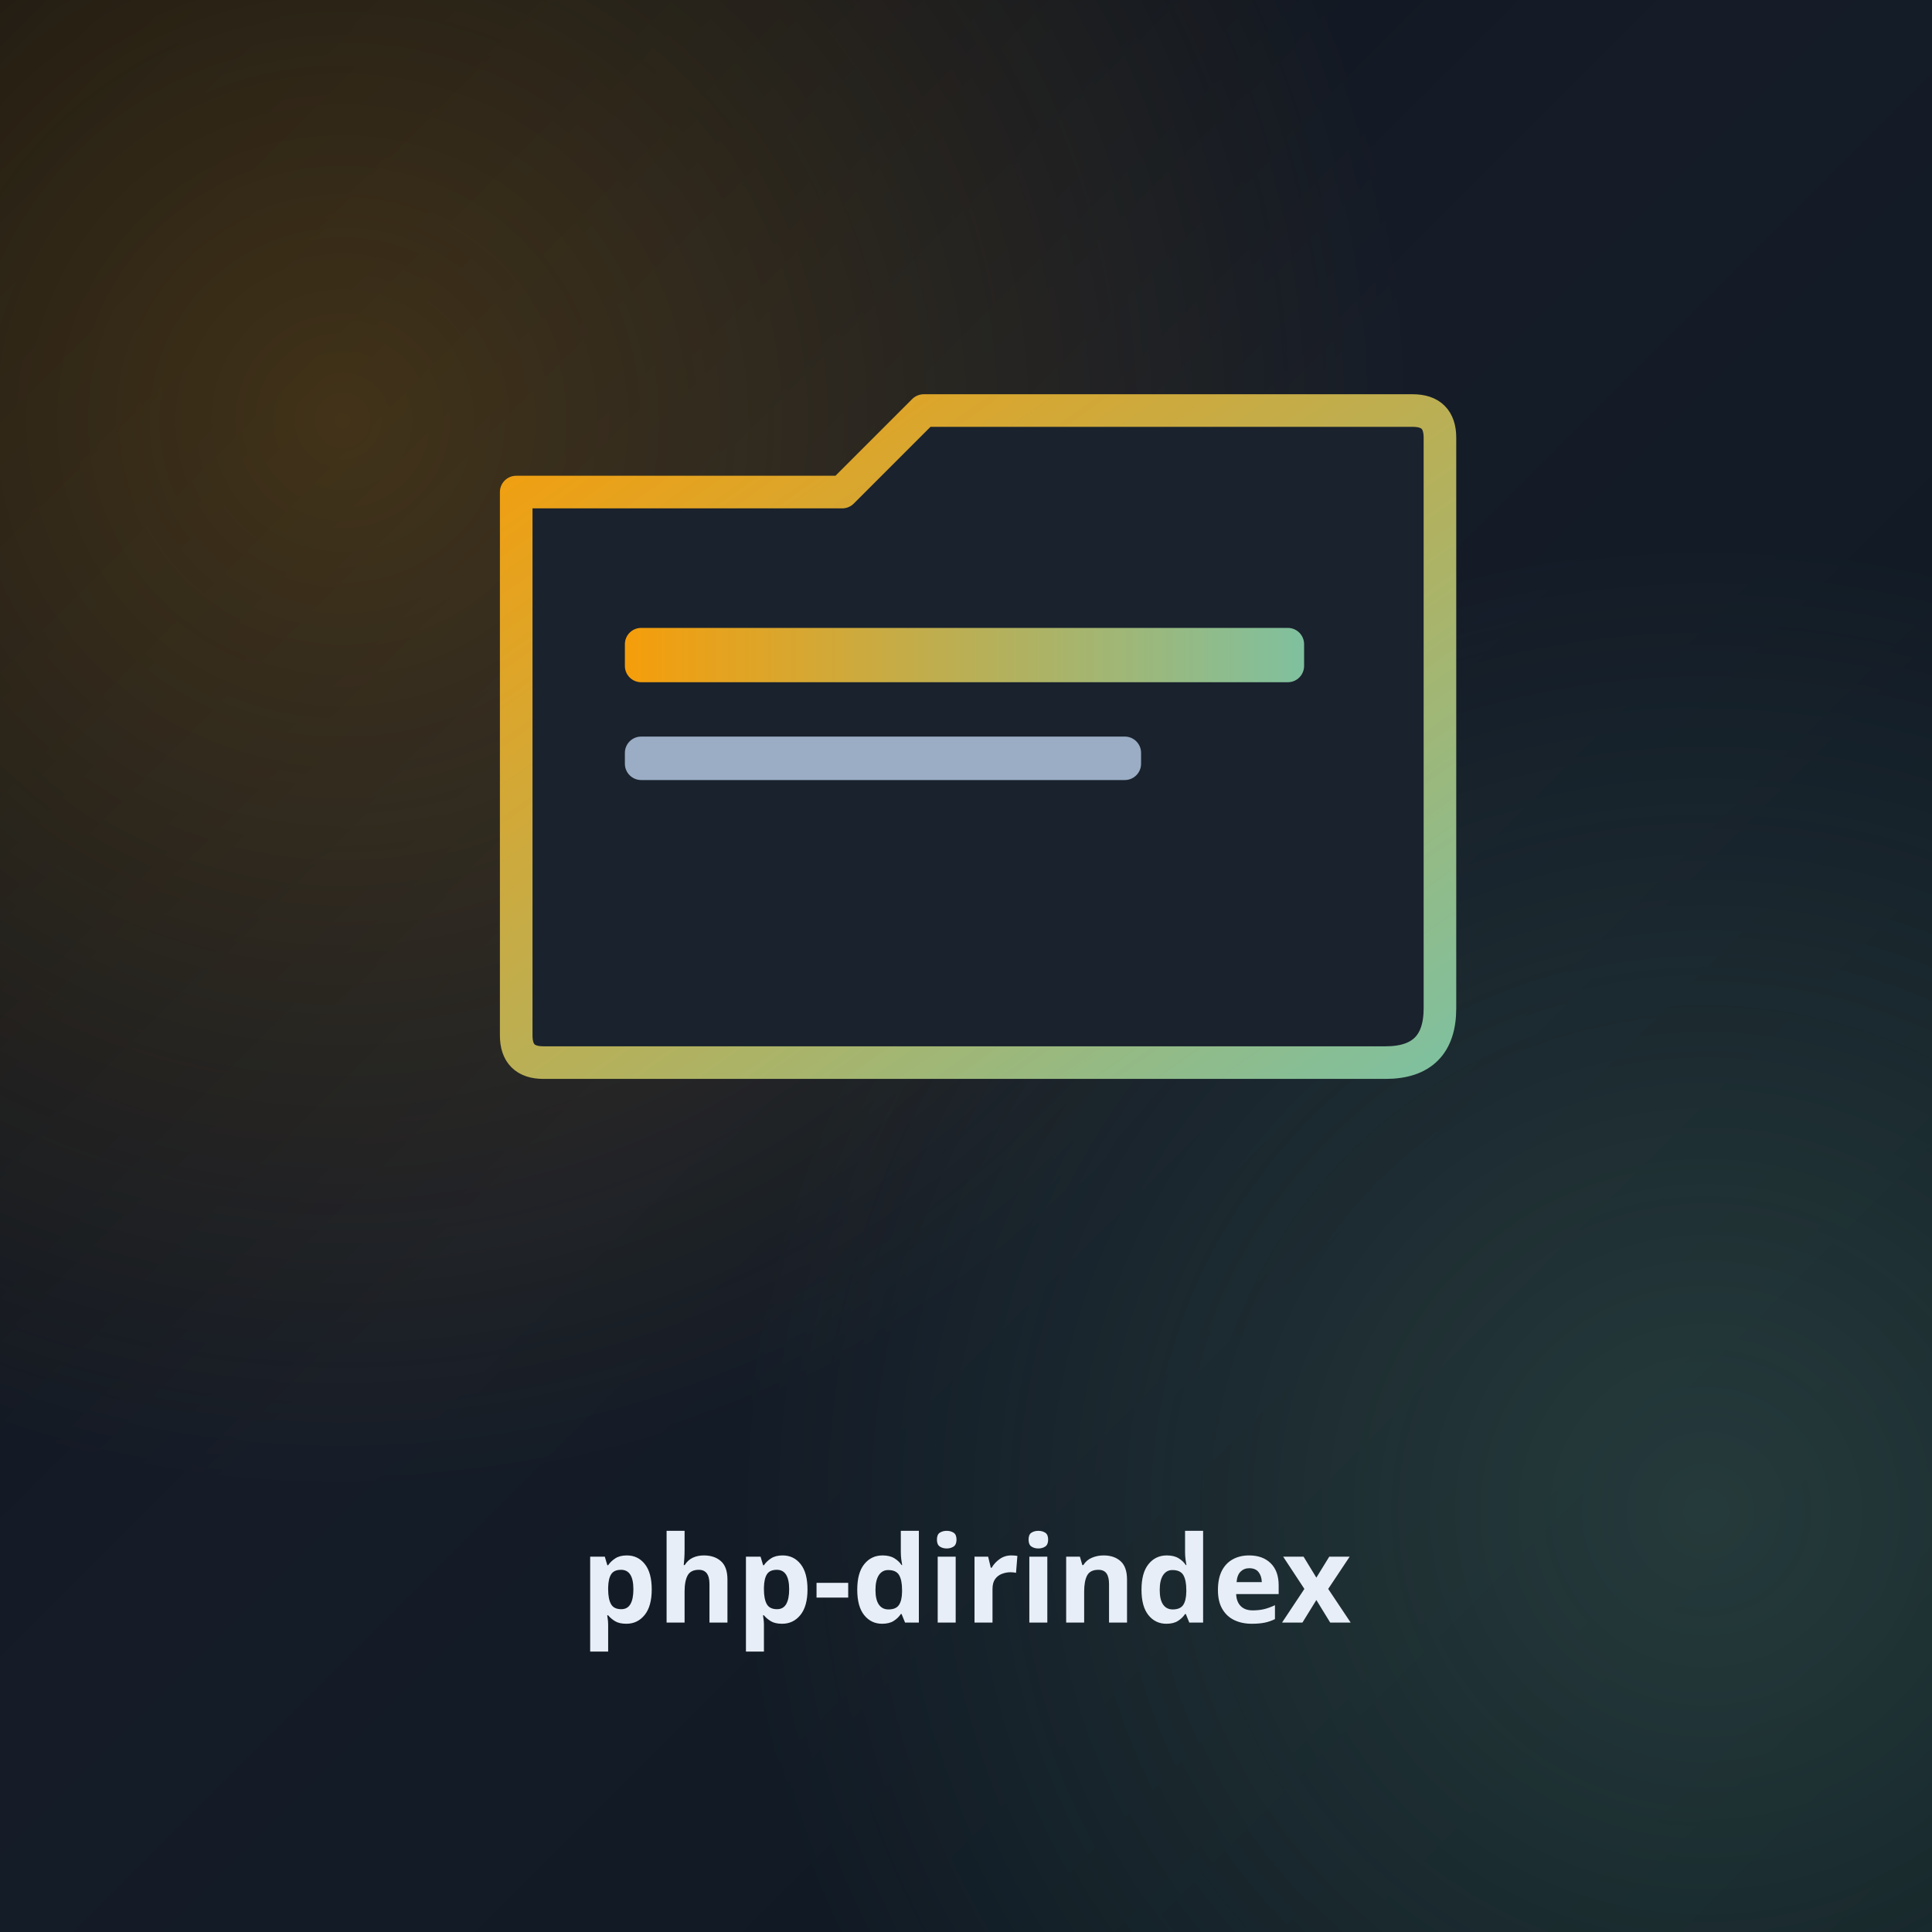
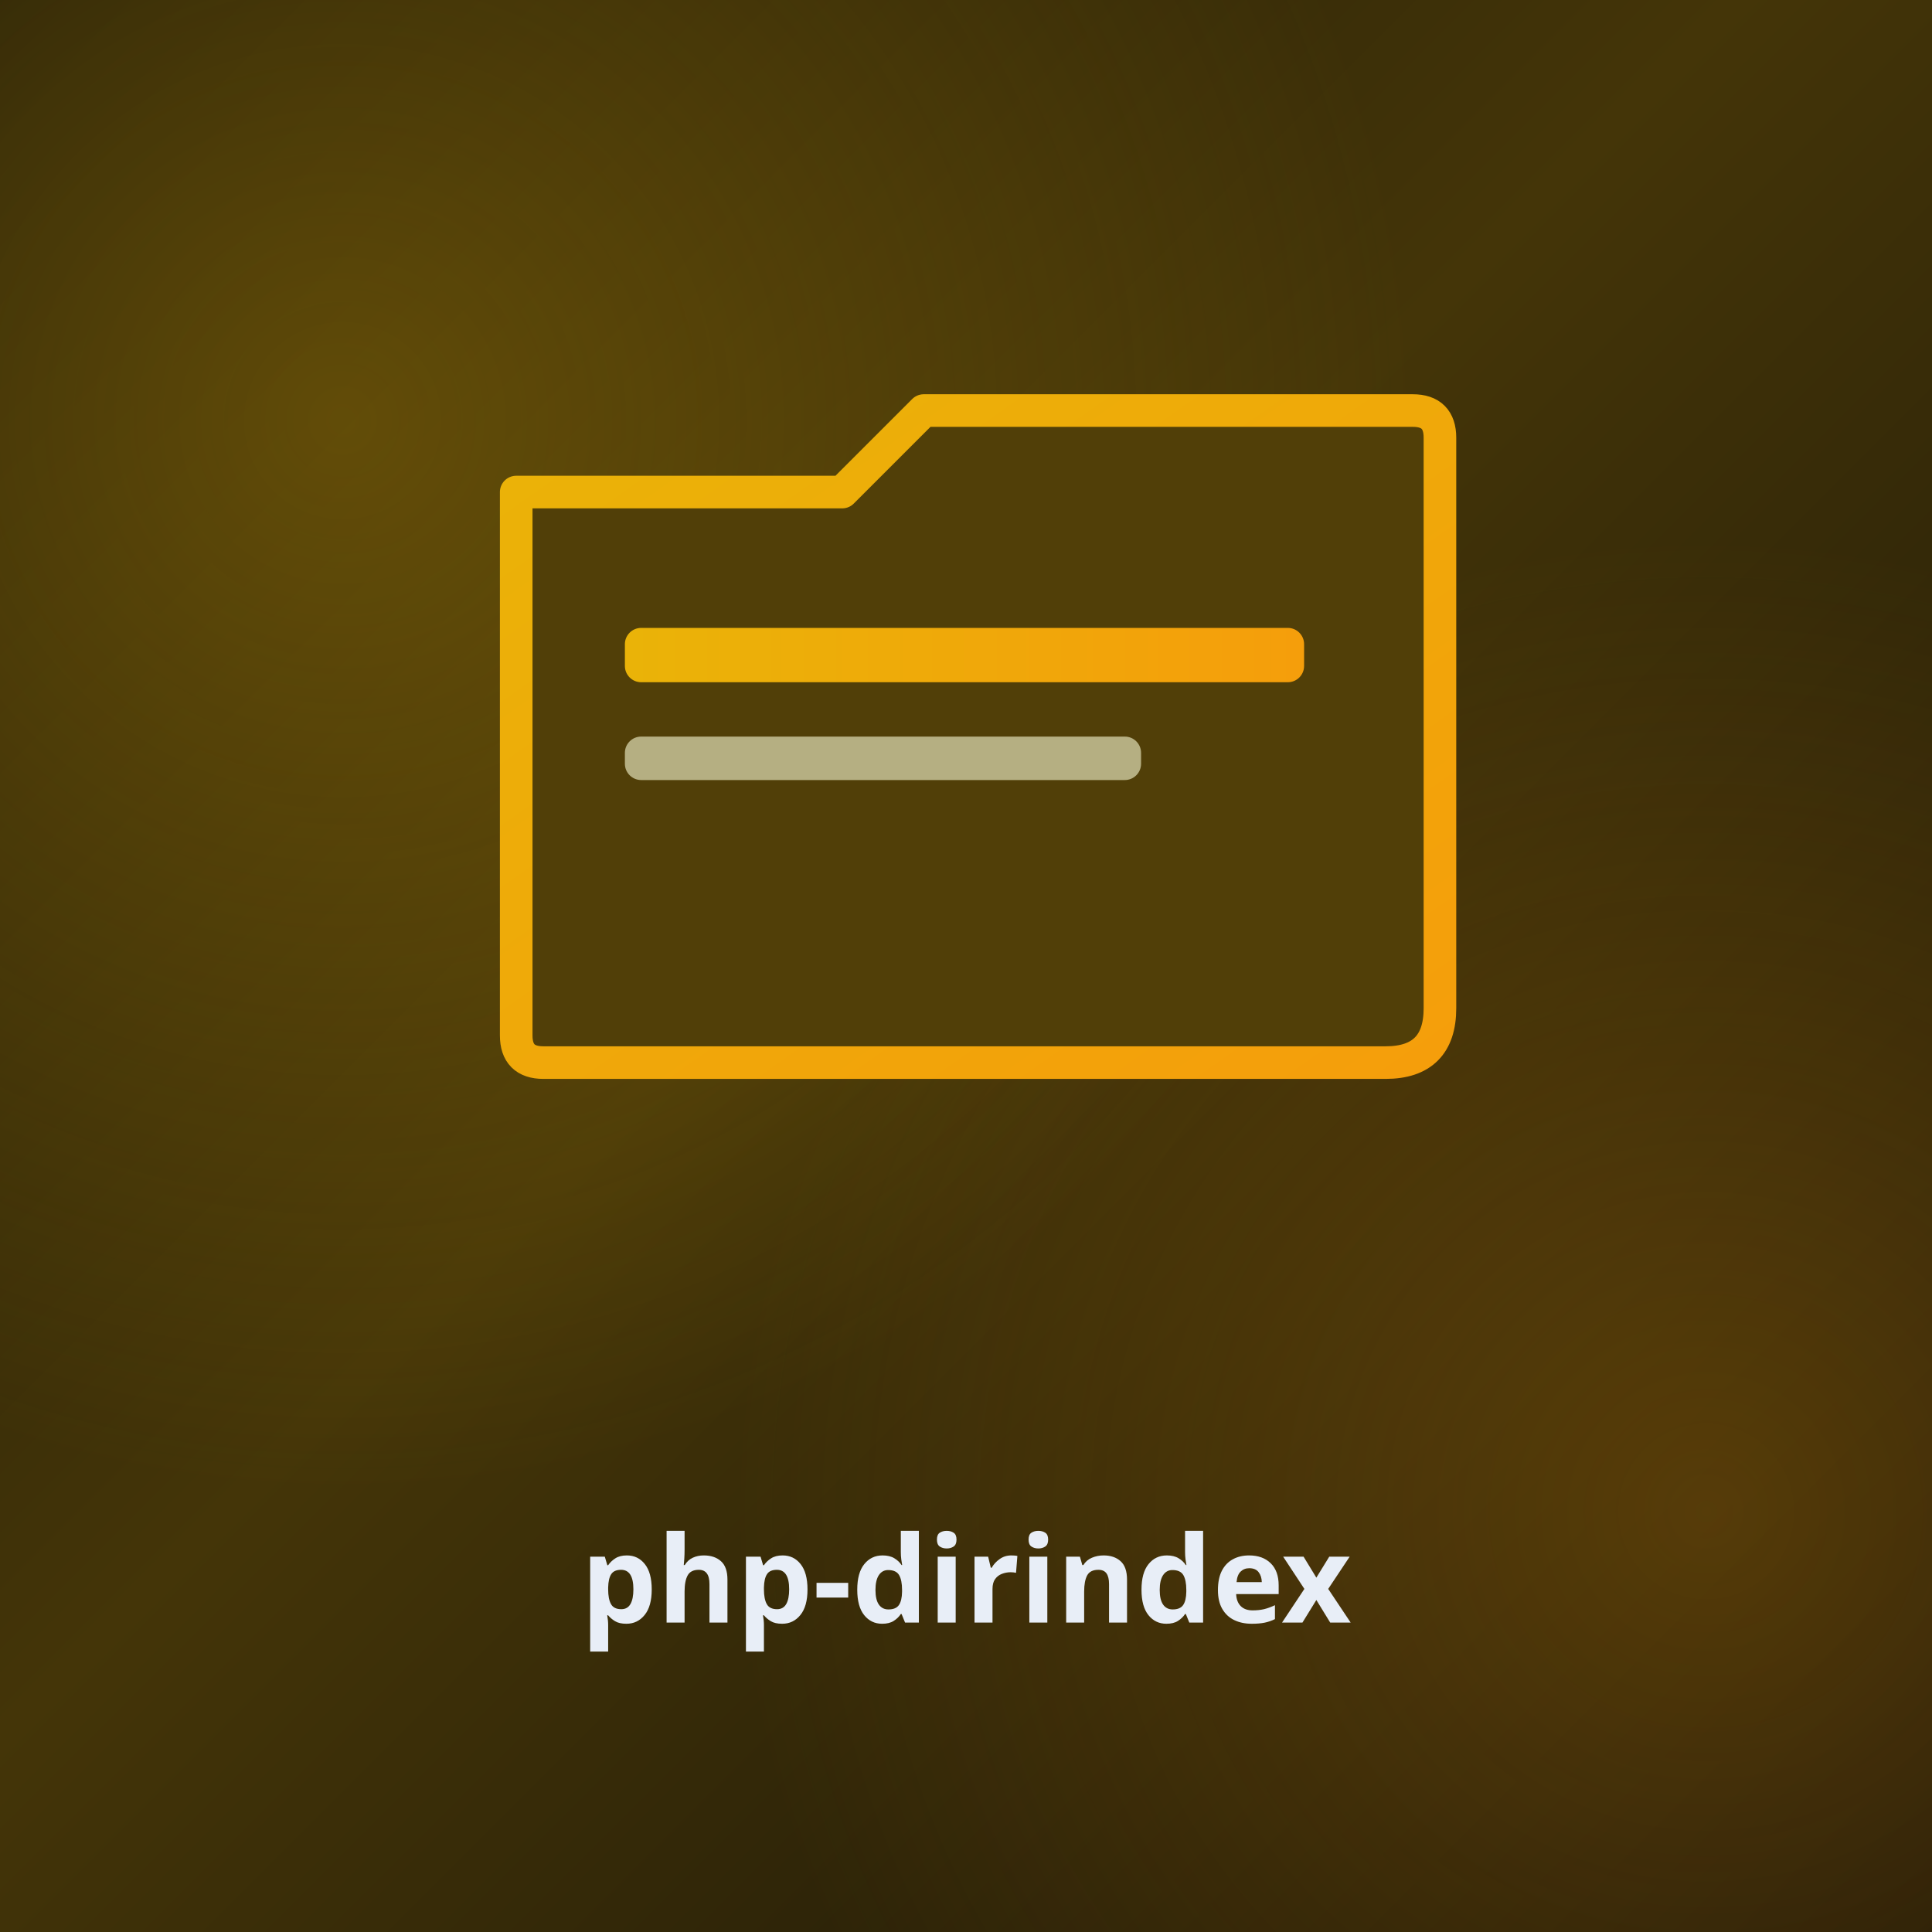
<svg xmlns="http://www.w3.org/2000/svg" viewBox="0 0 512 512" width="512" height="512" role="img" aria-label="php-dirindex">
  <defs>
    <linearGradient id="ac" x1="0" y1="0" x2="1" y2="1">
-       <stop offset="0" stop-color="#f59e0b" />
-       <stop offset="1" stop-color="#80c09e" />
+       <stop offset="0" stop-color="#eab308" />
+       <stop offset="1" stop-color="#f59e0b" />
    </linearGradient>
    <linearGradient id="gWarm" x1="0%" y1="0%" x2="100%" y2="0%">
-       <stop offset="0%" stop-color="#f59e0b" />
-       <stop offset="100%" stop-color="#80c09e" />
+       <stop offset="0%" stop-color="#eab308" />
+       <stop offset="100%" stop-color="#f59e0b" />
    </linearGradient>
    <linearGradient id="canvasGrad" x1="0%" y1="0%" x2="100%" y2="100%">
-       <stop offset="0%" stop-color="#0a0e14" />
-       <stop offset="45%" stop-color="#151c28" />
-       <stop offset="100%" stop-color="#0c1820" />
-     </linearGradient>
-     <linearGradient id="bg" x1="0" y1="0" x2="1" y2="1">
-       <stop offset="0" stop-color="#1e1b4b" />
-       <stop offset="0.55" stop-color="#0f3a4a" />
-       <stop offset="1" stop-color="#0f766e" />
+       <stop offset="0%" stop-color="#1b1708" />
+       <stop offset="45%" stop-color="#443508" />
+       <stop offset="100%" stop-color="#161208" />
    </linearGradient>
    <radialGradient id="glowA" cx="18%" cy="22%" r="55%">
-       <stop offset="0%" stop-color="#f59e0b" stop-opacity="0.22" />
-       <stop offset="100%" stop-color="#f59e0b" stop-opacity="0" />
+       <stop offset="0%" stop-color="#eab308" stop-opacity="0.28" />
+       <stop offset="100%" stop-color="#eab308" stop-opacity="0" />
    </radialGradient>
    <radialGradient id="glowB" cx="88%" cy="78%" r="50%">
-       <stop offset="0%" stop-color="#80c09e" stop-opacity="0.20" />
-       <stop offset="100%" stop-color="#80c09e" stop-opacity="0" />
+       <stop offset="0%" stop-color="#f59e0b" stop-opacity="0.24" />
+       <stop offset="100%" stop-color="#f59e0b" stop-opacity="0" />
    </radialGradient>
  </defs>
  <rect width="512" height="512" fill="url(#canvasGrad)" />
  <rect width="512" height="512" fill="url(#glowA)" />
  <rect width="512" height="512" fill="url(#glowB)" />
  <g transform="translate(72 8) scale(0.72)">
-     <path d="M90 170 H210 L240 140 H420 Q430 140 430 150 V360 Q430 380 410 380 H100 Q90 380 90 370 Z" fill="#1a222d" stroke="url(#ac)" stroke-width="12" stroke-linejoin="round" />
+     <path d="M90 170 H210 L240 140 H420 Q430 140 430 150 V360 Q430 380 410 380 H100 Q90 380 90 370 Z" fill="#513f08" stroke="url(#ac)" stroke-width="12" stroke-linejoin="round" />
    <rect x="130" y="220" width="250" height="20" rx="6" fill="url(#gWarm)" />
-     <rect x="130" y="260" width="190" height="16" rx="6" fill="#9aadc4" />
+     <rect x="130" y="260" width="190" height="16" rx="6" fill="#b5af82" />
  </g>
  <text x="256" y="430" text-anchor="middle" font-family="Segoe UI, system-ui, sans-serif" font-size="32" font-weight="700" fill="#e8eef7">php-dirindex</text>
</svg>
